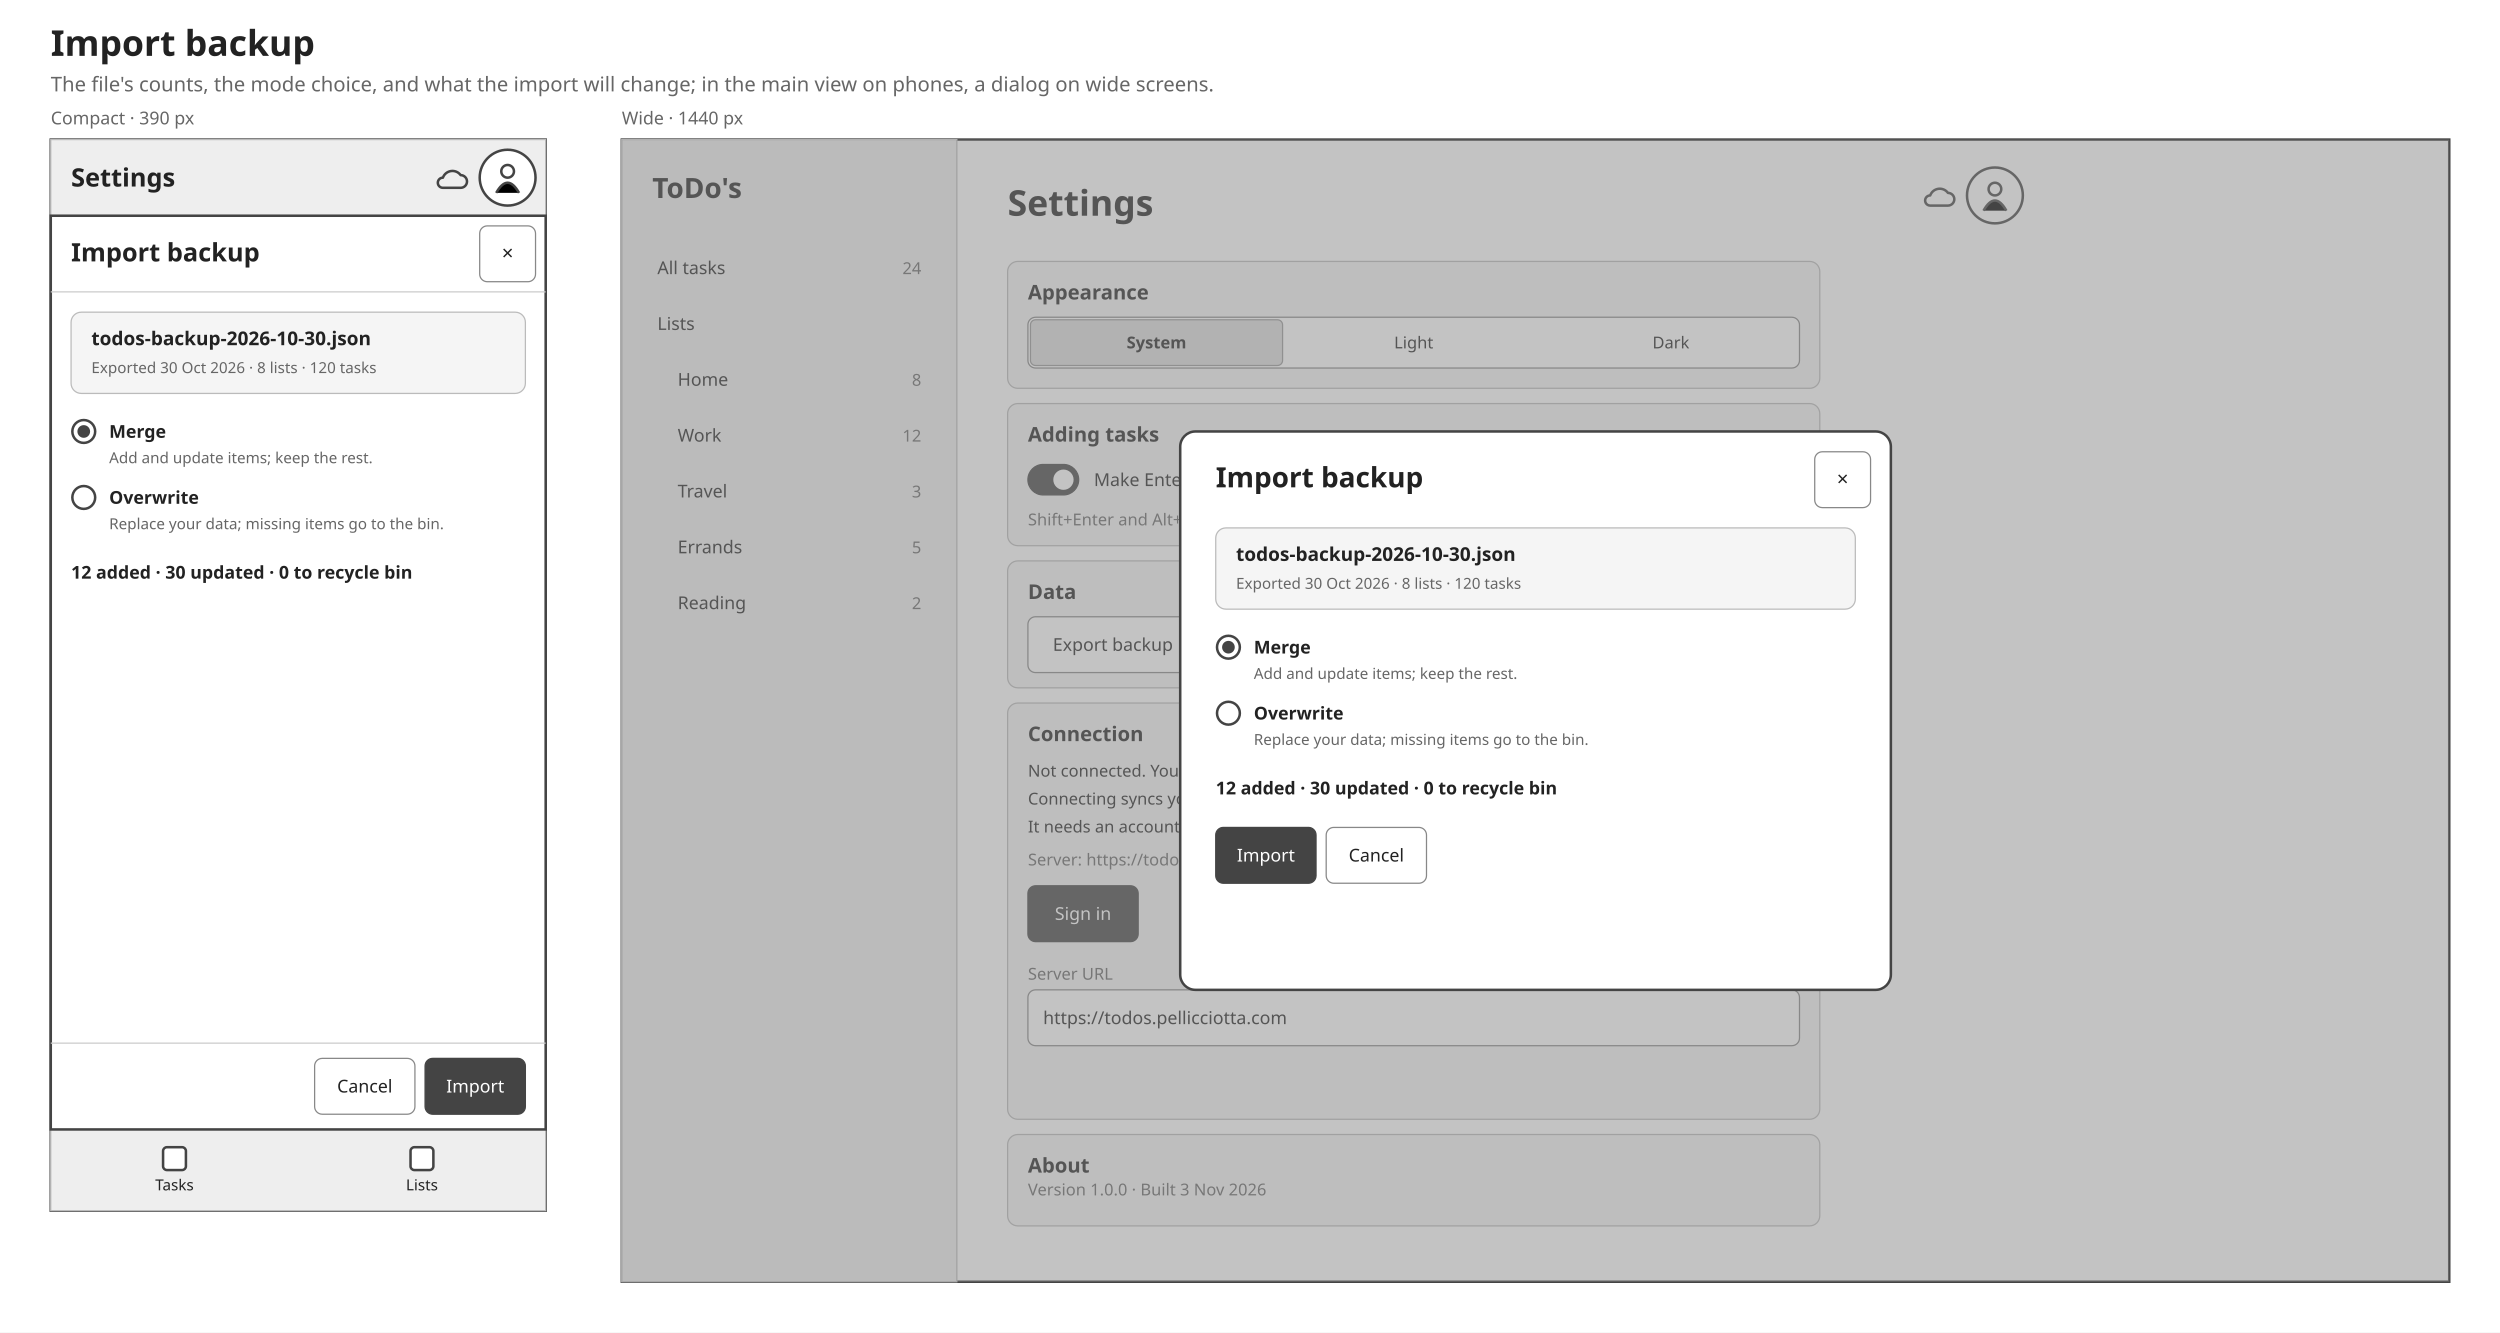
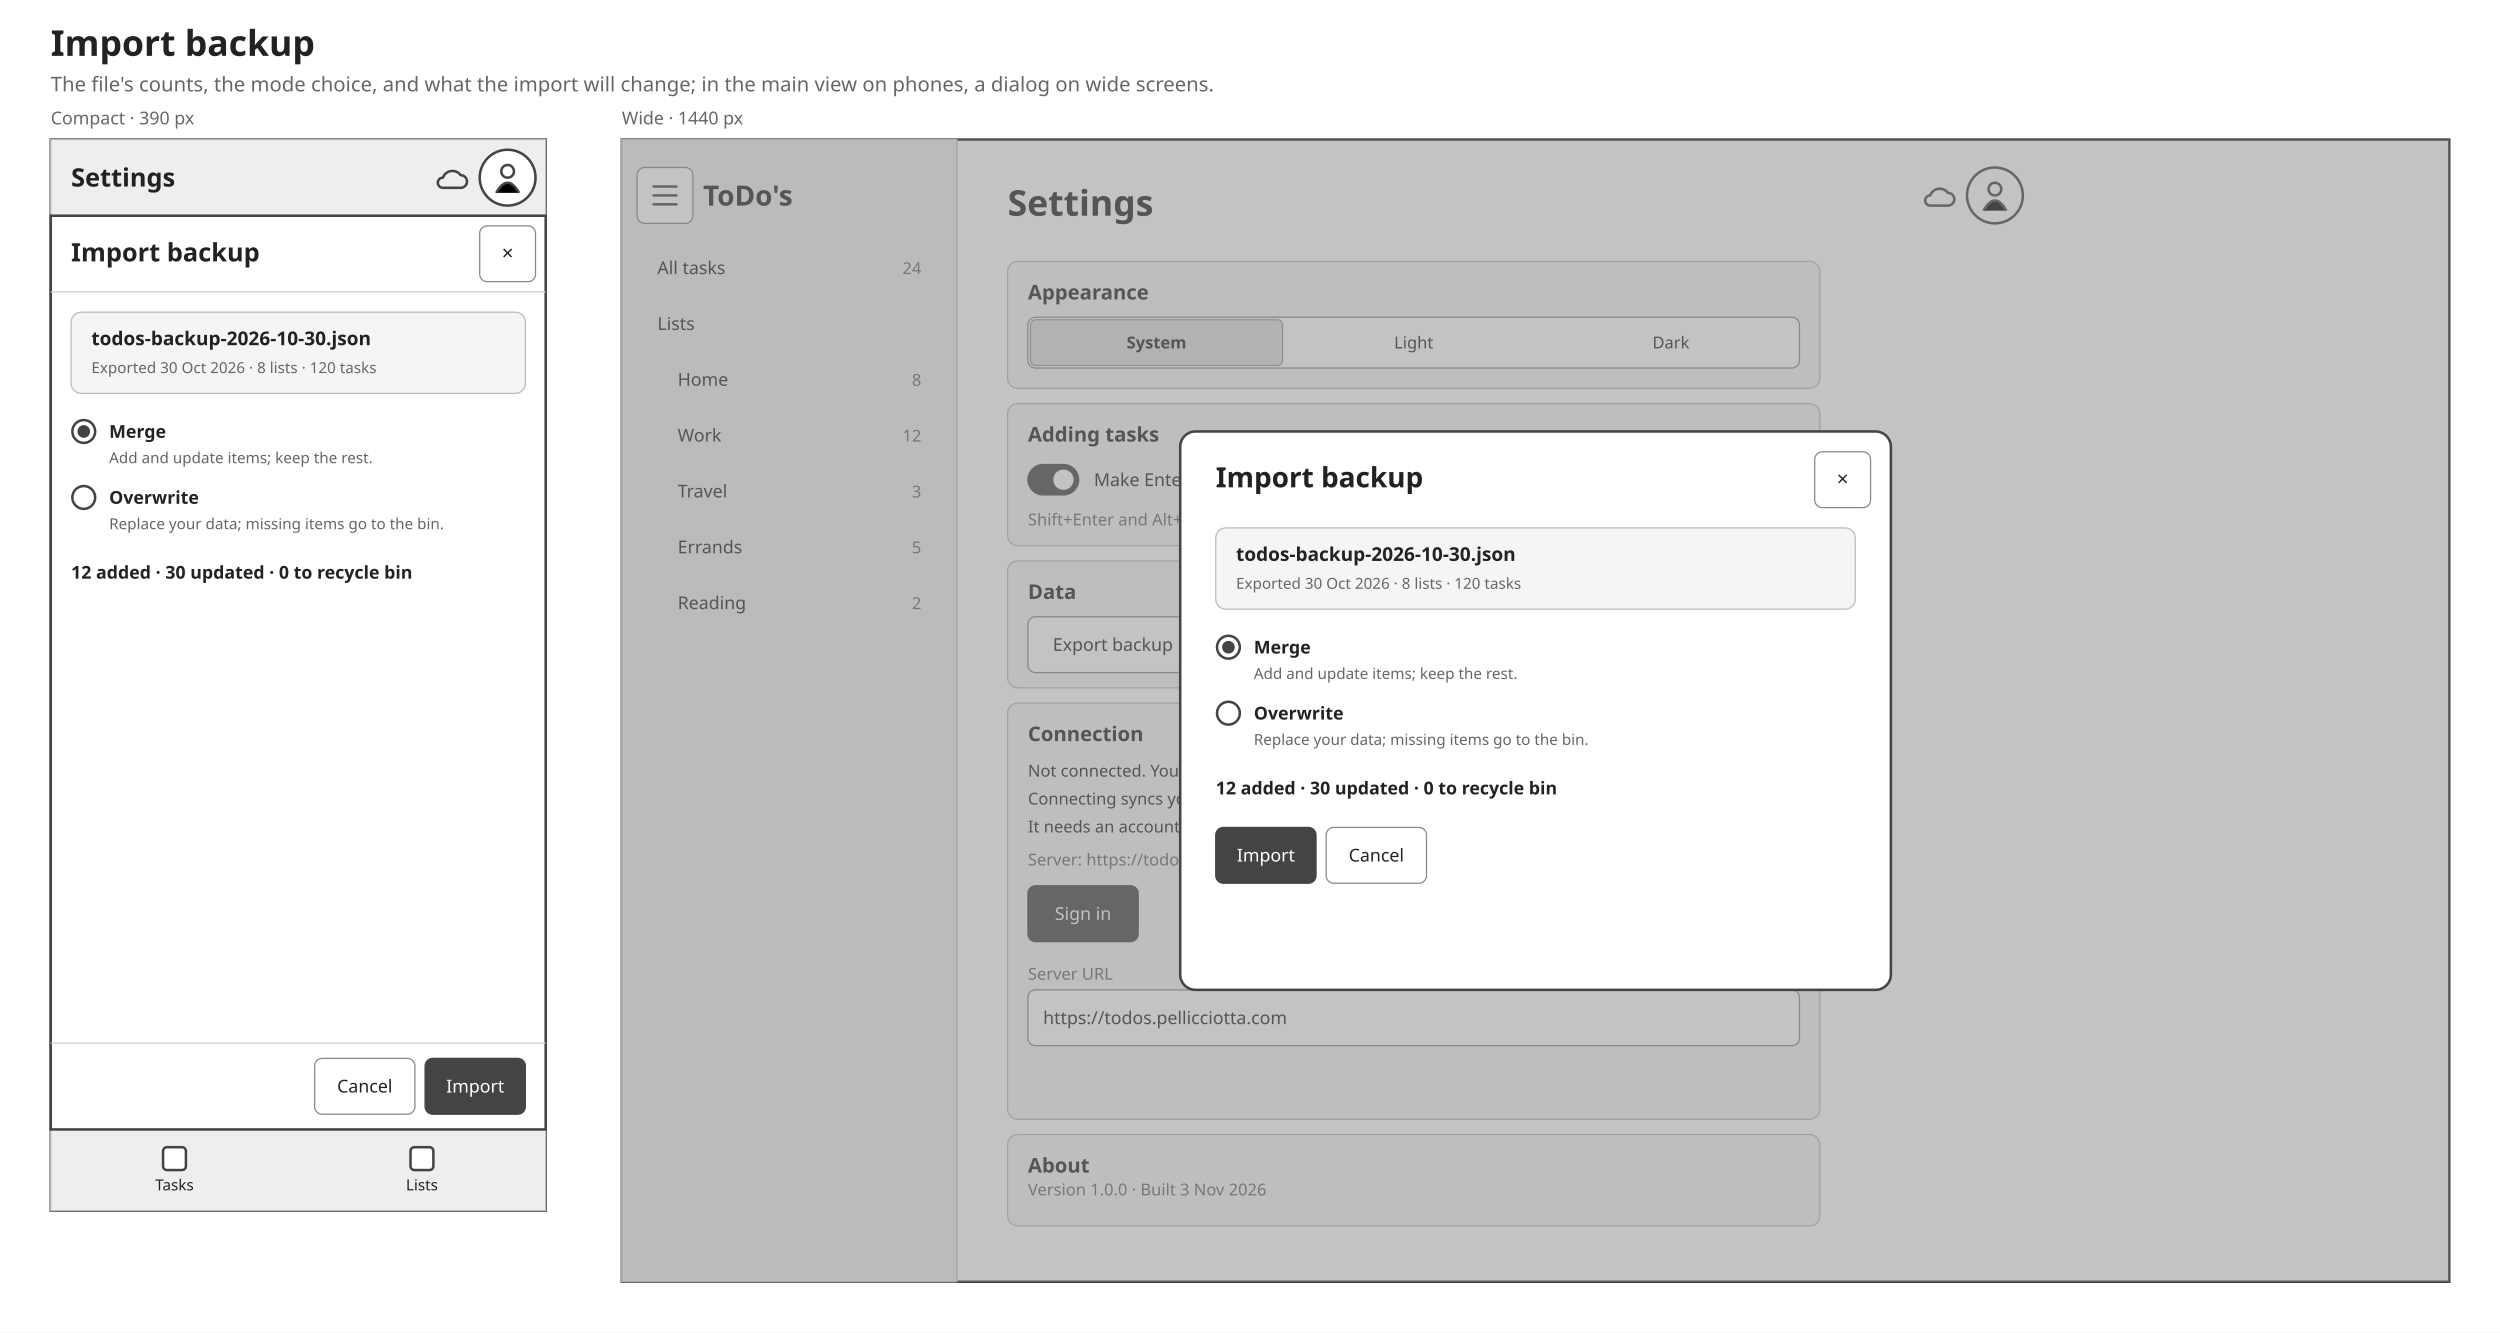
<svg xmlns="http://www.w3.org/2000/svg" width="1970" height="1050" viewBox="0 0 1970 1050">
  <style>
text { font-family: sans-serif; fill: #222222; }
.muted { fill: #666666; }
.on-primary { fill: #ffffff; }
.bold { font-weight: bold; }
rect.frame { fill: #ffffff; stroke: #444444; stroke-width: 2; }
.bar { fill: #eeeeee; stroke: #bbbbbb; }
.box { fill: #f5f5f5; stroke: #bbbbbb; }
.control { fill: #ffffff; stroke: #888888; }
.disabled { fill: #f5f5f5; stroke: #cccccc; }
.primary { fill: #444444; stroke: #444444; }
.selected { fill: #dddddd; stroke: #999999; }
.chip { fill: #eeeeee; stroke: #cccccc; }
.signal { fill: #ffffff; stroke: #222222; stroke-width: 2; }
.scrim { fill: #888888; fill-opacity: 0.5; }
.rule { stroke: #cccccc; }
.drop { stroke: #222222; stroke-width: 3; }
.icon { fill: #ffffff; stroke: #444444; stroke-width: 2; }
.icon-fill { fill: #444444; stroke: #444444; stroke-width: 2; }
.icon-mark { fill: none; stroke: #ffffff; stroke-width: 2; }
.icon-line { stroke: #444444; stroke-width: 2; }
.icon-line-open { fill: none; stroke: #444444; stroke-width: 2; stroke-linecap: round; stroke-linejoin: round; }
+ .tooltip { fill: #222222; stroke: #222222; }
  </style>
  <rect x="0" y="0" width="1970" height="1050" fill="#ffffff" />
  <text x="40" y="44" font-size="28" class="bold">Import backup</text>
  <text x="40" y="72" font-size="16" class="muted">The file's counts, the mode choice, and what the import will change; in the main view on phones, a dialog on wide screens.</text>
  <text x="40" y="98" font-size="14" class="muted">Compact · 390 px</text>
  <text x="490" y="98" font-size="14" class="muted">Wide · 1440 px</text>
  <g class="frame" data-width="390" data-height="844" transform="translate(40 110)">
    <rect x="0" y="0" width="390" height="844" rx="0" class="frame" />
    <rect x="0" y="0" width="390" height="60" rx="0" class="bar" />
    <circle cx="360" cy="30" r="22" class="icon" />
    <circle cx="360" cy="25" r="5" class="icon" />
    <path d="M 351 42 Q 360 26 369 42" class="icon-line" />
    <path d="M 309 38 H 323 A 5 5 0 0 0 323 28 A 8 8 0 0 0 309 30 A 4 4 0 0 0 309 38 Z" class="icon-line-open" />
    <text x="16" y="37" font-size="20" class="bold">Settings</text>
    <rect x="12" y="72" width="366" height="100" rx="8" class="box" />
    <text x="28" y="102" font-size="16" class="bold">Appearance</text>
    <rect x="28" y="116" width="334" height="40" rx="6" class="control" />
    <rect x="30" y="118" width="107.333" height="36" rx="4" class="selected" />
    <text x="83.667" y="140.55" font-size="13" class="bold" text-anchor="middle">System</text>
    <text x="195" y="140.55" font-size="13" text-anchor="middle">Light</text>
    <text x="306.333" y="140.55" font-size="13" text-anchor="middle">Dark</text>
    <rect x="12" y="184" width="366" height="112" rx="8" class="box" />
    <text x="28" y="214" font-size="16" class="bold">Adding tasks</text>
    <rect x="28" y="232" width="40" height="24" rx="12" class="primary" />
    <circle cx="56" cy="244" r="9" class="icon" />
    <text x="80" y="249" font-size="14">Make Enter add</text>
    <text x="28" y="280" font-size="13" class="muted">Shift+Enter and Alt+Enter always add.</text>
    <rect x="12" y="308" width="366" height="100" rx="8" class="box" />
    <text x="28" y="338" font-size="16" class="bold">Data</text>
    <rect x="28" y="352" width="133.92" height="44" rx="6" class="control" />
    <text x="94.96" y="378.9" font-size="14" text-anchor="middle">Export backup</text>
    <rect x="169.92" y="352" width="133.92" height="44" rx="6" class="control" />
    <text x="236.88" y="378.9" font-size="14" text-anchor="middle">Import backup</text>
    <rect x="12" y="420" width="366" height="328" rx="8" class="box" />
    <text x="28" y="450" font-size="16" class="bold">Connection</text>
    <text x="28" y="478" font-size="13">Not connected. Your data stays on this device.</text>
    <text x="28" y="500" font-size="13">Connecting syncs your data across devices an…</text>
    <text x="28" y="522" font-size="13">It needs an account, so you are no longer an…</text>
    <text x="28" y="548" font-size="13" class="muted">Server: https://todos.pellicciotta.com</text>
    <rect x="28" y="564" width="86.88" height="44" rx="6" class="primary" />
    <text x="71.44" y="590.9" font-size="14" class="on-primary" text-anchor="middle">Sign in</text>
    <text x="28" y="638" font-size="13" class="muted">Server URL</text>
    <rect x="28" y="646" width="334" height="44" rx="6" class="control" />
    <text x="40" y="673" font-size="14">https://todos.pellicciotta.com</text>
    <rect x="12" y="760" width="366" height="72" rx="8" class="box" />
    <text x="28" y="790" font-size="16" class="bold">About</text>
    <text x="28" y="808" font-size="13" class="muted">Version 1.0.0 · Built 3 Nov 2026</text>
    <rect x="0" y="780" width="390" height="64" rx="0" class="bar" />
    <rect x="88.5" y="794" width="18" height="18" rx="3" class="icon" />
    <text x="97.5" y="828" font-size="12" text-anchor="middle">Tasks</text>
    <rect x="283.5" y="794" width="18" height="18" rx="3" class="icon" />
    <text x="292.5" y="828" font-size="12" text-anchor="middle">Lists</text>
    <rect x="0" y="60" width="390" height="720" rx="0" class="frame" />
    <text x="16" y="96" font-size="20" class="bold">Import backup</text>
    <rect x="338" y="68" width="44" height="44" rx="6" class="control" />
    <text x="360" y="95" font-size="16" text-anchor="middle">×</text>
    <line x1="0" y1="120" x2="390" y2="120" class="rule" />
    <rect x="16" y="136" width="358" height="64" rx="8" class="box" />
    <text x="32" y="162" font-size="15" class="bold">todos-backup-2026-10-30.json</text>
    <text x="32" y="184" font-size="12" class="muted">Exported 30 Oct 2026 · 8 lists · 120 tasks</text>
    <circle cx="26" cy="230" r="9" class="icon" />
    <circle cx="26" cy="230" r="4" class="icon-fill" />
    <text x="46" y="235" font-size="14" class="bold">Merge</text>
    <text x="46" y="255" font-size="12" class="muted">Add and update items; keep the rest.</text>
    <circle cx="26" cy="282" r="9" class="icon" />
    <text x="46" y="287" font-size="14" class="bold">Overwrite</text>
    <text x="46" y="307" font-size="12" class="muted">Replace your data; missing items go to the bin.</text>
    <text x="16" y="346" font-size="14" class="bold">12 added · 30 updated · 0 to recycle bin</text>
    <line x1="0" y1="712" x2="390" y2="712" class="rule" />
    <rect x="294.96" y="724" width="79.04" height="44" rx="6" class="primary" />
    <text x="334.48" y="750.9" font-size="14" class="on-primary" text-anchor="middle">Import</text>
    <rect x="207.92" y="724" width="79.04" height="44" rx="6" class="control" />
    <text x="247.44" y="750.9" font-size="14" text-anchor="middle">Cancel</text>
  </g>
  <g class="frame" data-width="1440" data-height="900" transform="translate(490 110)">
    <rect x="0" y="0" width="1440" height="900" rx="0" class="frame" />
    <rect x="0" y="0" width="264" height="900" rx="0" class="bar" />
-     <text x="24" y="46" font-size="22" class="bold">ToDo's</text>
+     <rect x="12" y="22" width="44" height="44" rx="6" class="control" />
+     <path d="M 25 37 H 43" class="icon-line-open" />
+     <path d="M 25 44 H 43" class="icon-line-open" />
+     <path d="M 25 51 H 43" class="icon-line-open" />
+     <text x="64" y="52" font-size="22" class="bold">ToDo's</text>
    <text x="28" y="106" font-size="14">All tasks</text>
    <text x="236" y="106" font-size="13" class="muted" text-anchor="end">24</text>
    <text x="28" y="150" font-size="14">Lists</text>
    <text x="44" y="194" font-size="14">Home</text>
    <text x="236" y="194" font-size="13" class="muted" text-anchor="end">8</text>
    <text x="44" y="238" font-size="14">Work</text>
    <text x="236" y="238" font-size="13" class="muted" text-anchor="end">12</text>
    <text x="44" y="282" font-size="14">Travel</text>
    <text x="236" y="282" font-size="13" class="muted" text-anchor="end">3</text>
    <text x="44" y="326" font-size="14">Errands</text>
    <text x="236" y="326" font-size="13" class="muted" text-anchor="end">5</text>
    <text x="44" y="370" font-size="14">Reading</text>
    <text x="236" y="370" font-size="13" class="muted" text-anchor="end">2</text>
    <circle cx="1082" cy="44" r="22" class="icon" />
    <circle cx="1082" cy="39" r="5" class="icon" />
    <path d="M 1073 56 Q 1082 40 1091 56" class="icon-line" />
    <path d="M 1031 52 H 1045 A 5 5 0 0 0 1045 42 A 8 8 0 0 0 1031 44 A 4 4 0 0 0 1031 52 Z" class="icon-line-open" />
    <text x="304" y="60" font-size="28" class="bold">Settings</text>
    <rect x="304" y="96" width="640" height="100" rx="8" class="box" />
    <text x="320" y="126" font-size="16" class="bold">Appearance</text>
    <rect x="320" y="140" width="608" height="40" rx="6" class="control" />
    <rect x="322" y="142" width="198.667" height="36" rx="4" class="selected" />
    <text x="421.333" y="164.55" font-size="13" class="bold" text-anchor="middle">System</text>
    <text x="624" y="164.55" font-size="13" text-anchor="middle">Light</text>
    <text x="826.667" y="164.55" font-size="13" text-anchor="middle">Dark</text>
    <rect x="304" y="208" width="640" height="112" rx="8" class="box" />
    <text x="320" y="238" font-size="16" class="bold">Adding tasks</text>
    <rect x="320" y="256" width="40" height="24" rx="12" class="primary" />
    <circle cx="348" cy="268" r="9" class="icon" />
    <text x="372" y="273" font-size="14">Make Enter add</text>
    <text x="320" y="304" font-size="13" class="muted">Shift+Enter and Alt+Enter always add.</text>
    <rect x="304" y="332" width="640" height="100" rx="8" class="box" />
    <text x="320" y="362" font-size="16" class="bold">Data</text>
    <rect x="320" y="376" width="133.92" height="44" rx="6" class="control" />
    <text x="386.96" y="402.9" font-size="14" text-anchor="middle">Export backup</text>
    <rect x="461.92" y="376" width="133.92" height="44" rx="6" class="control" />
    <text x="528.88" y="402.9" font-size="14" text-anchor="middle">Import backup</text>
    <rect x="304" y="444" width="640" height="328" rx="8" class="box" />
    <text x="320" y="474" font-size="16" class="bold">Connection</text>
    <text x="320" y="502" font-size="13">Not connected. Your data stays on this device.</text>
    <text x="320" y="524" font-size="13">Connecting syncs your data across devices and lets you share lists.</text>
    <text x="320" y="546" font-size="13">It needs an account, so you are no longer anonymous. Access is by invitation.</text>
    <text x="320" y="572" font-size="13" class="muted">Server: https://todos.pellicciotta.com</text>
    <rect x="320" y="588" width="86.88" height="44" rx="6" class="primary" />
    <text x="363.44" y="614.9" font-size="14" class="on-primary" text-anchor="middle">Sign in</text>
    <text x="320" y="662" font-size="13" class="muted">Server URL</text>
    <rect x="320" y="670" width="608" height="44" rx="6" class="control" />
    <text x="332" y="697" font-size="14">https://todos.pellicciotta.com</text>
    <rect x="304" y="784" width="640" height="72" rx="8" class="box" />
    <text x="320" y="814" font-size="16" class="bold">About</text>
    <text x="320" y="832" font-size="13" class="muted">Version 1.0.0 · Built 3 Nov 2026</text>
    <rect x="0" y="0" width="1440" height="900" rx="0" class="scrim" />
    <rect x="440" y="230" width="560" height="440" rx="12" class="frame" />
    <text x="468" y="274" font-size="22" class="bold">Import backup</text>
    <rect x="940" y="246" width="44" height="44" rx="6" class="control" />
    <text x="962" y="273" font-size="16" text-anchor="middle">×</text>
    <rect x="468" y="306" width="504" height="64" rx="8" class="box" />
    <text x="484" y="332" font-size="15" class="bold">todos-backup-2026-10-30.json</text>
    <text x="484" y="354" font-size="12" class="muted">Exported 30 Oct 2026 · 8 lists · 120 tasks</text>
    <circle cx="478" cy="400" r="9" class="icon" />
    <circle cx="478" cy="400" r="4" class="icon-fill" />
    <text x="498" y="405" font-size="14" class="bold">Merge</text>
    <text x="498" y="425" font-size="12" class="muted">Add and update items; keep the rest.</text>
    <circle cx="478" cy="452" r="9" class="icon" />
    <text x="498" y="457" font-size="14" class="bold">Overwrite</text>
    <text x="498" y="477" font-size="12" class="muted">Replace your data; missing items go to the bin.</text>
    <text x="468" y="516" font-size="14" class="bold">12 added · 30 updated · 0 to recycle bin</text>
    <rect x="468" y="542" width="79.04" height="44" rx="6" class="primary" />
    <text x="507.52" y="568.9" font-size="14" class="on-primary" text-anchor="middle">Import</text>
    <rect x="555.04" y="542" width="79.04" height="44" rx="6" class="control" />
    <text x="594.56" y="568.9" font-size="14" text-anchor="middle">Cancel</text>
  </g>
</svg>
